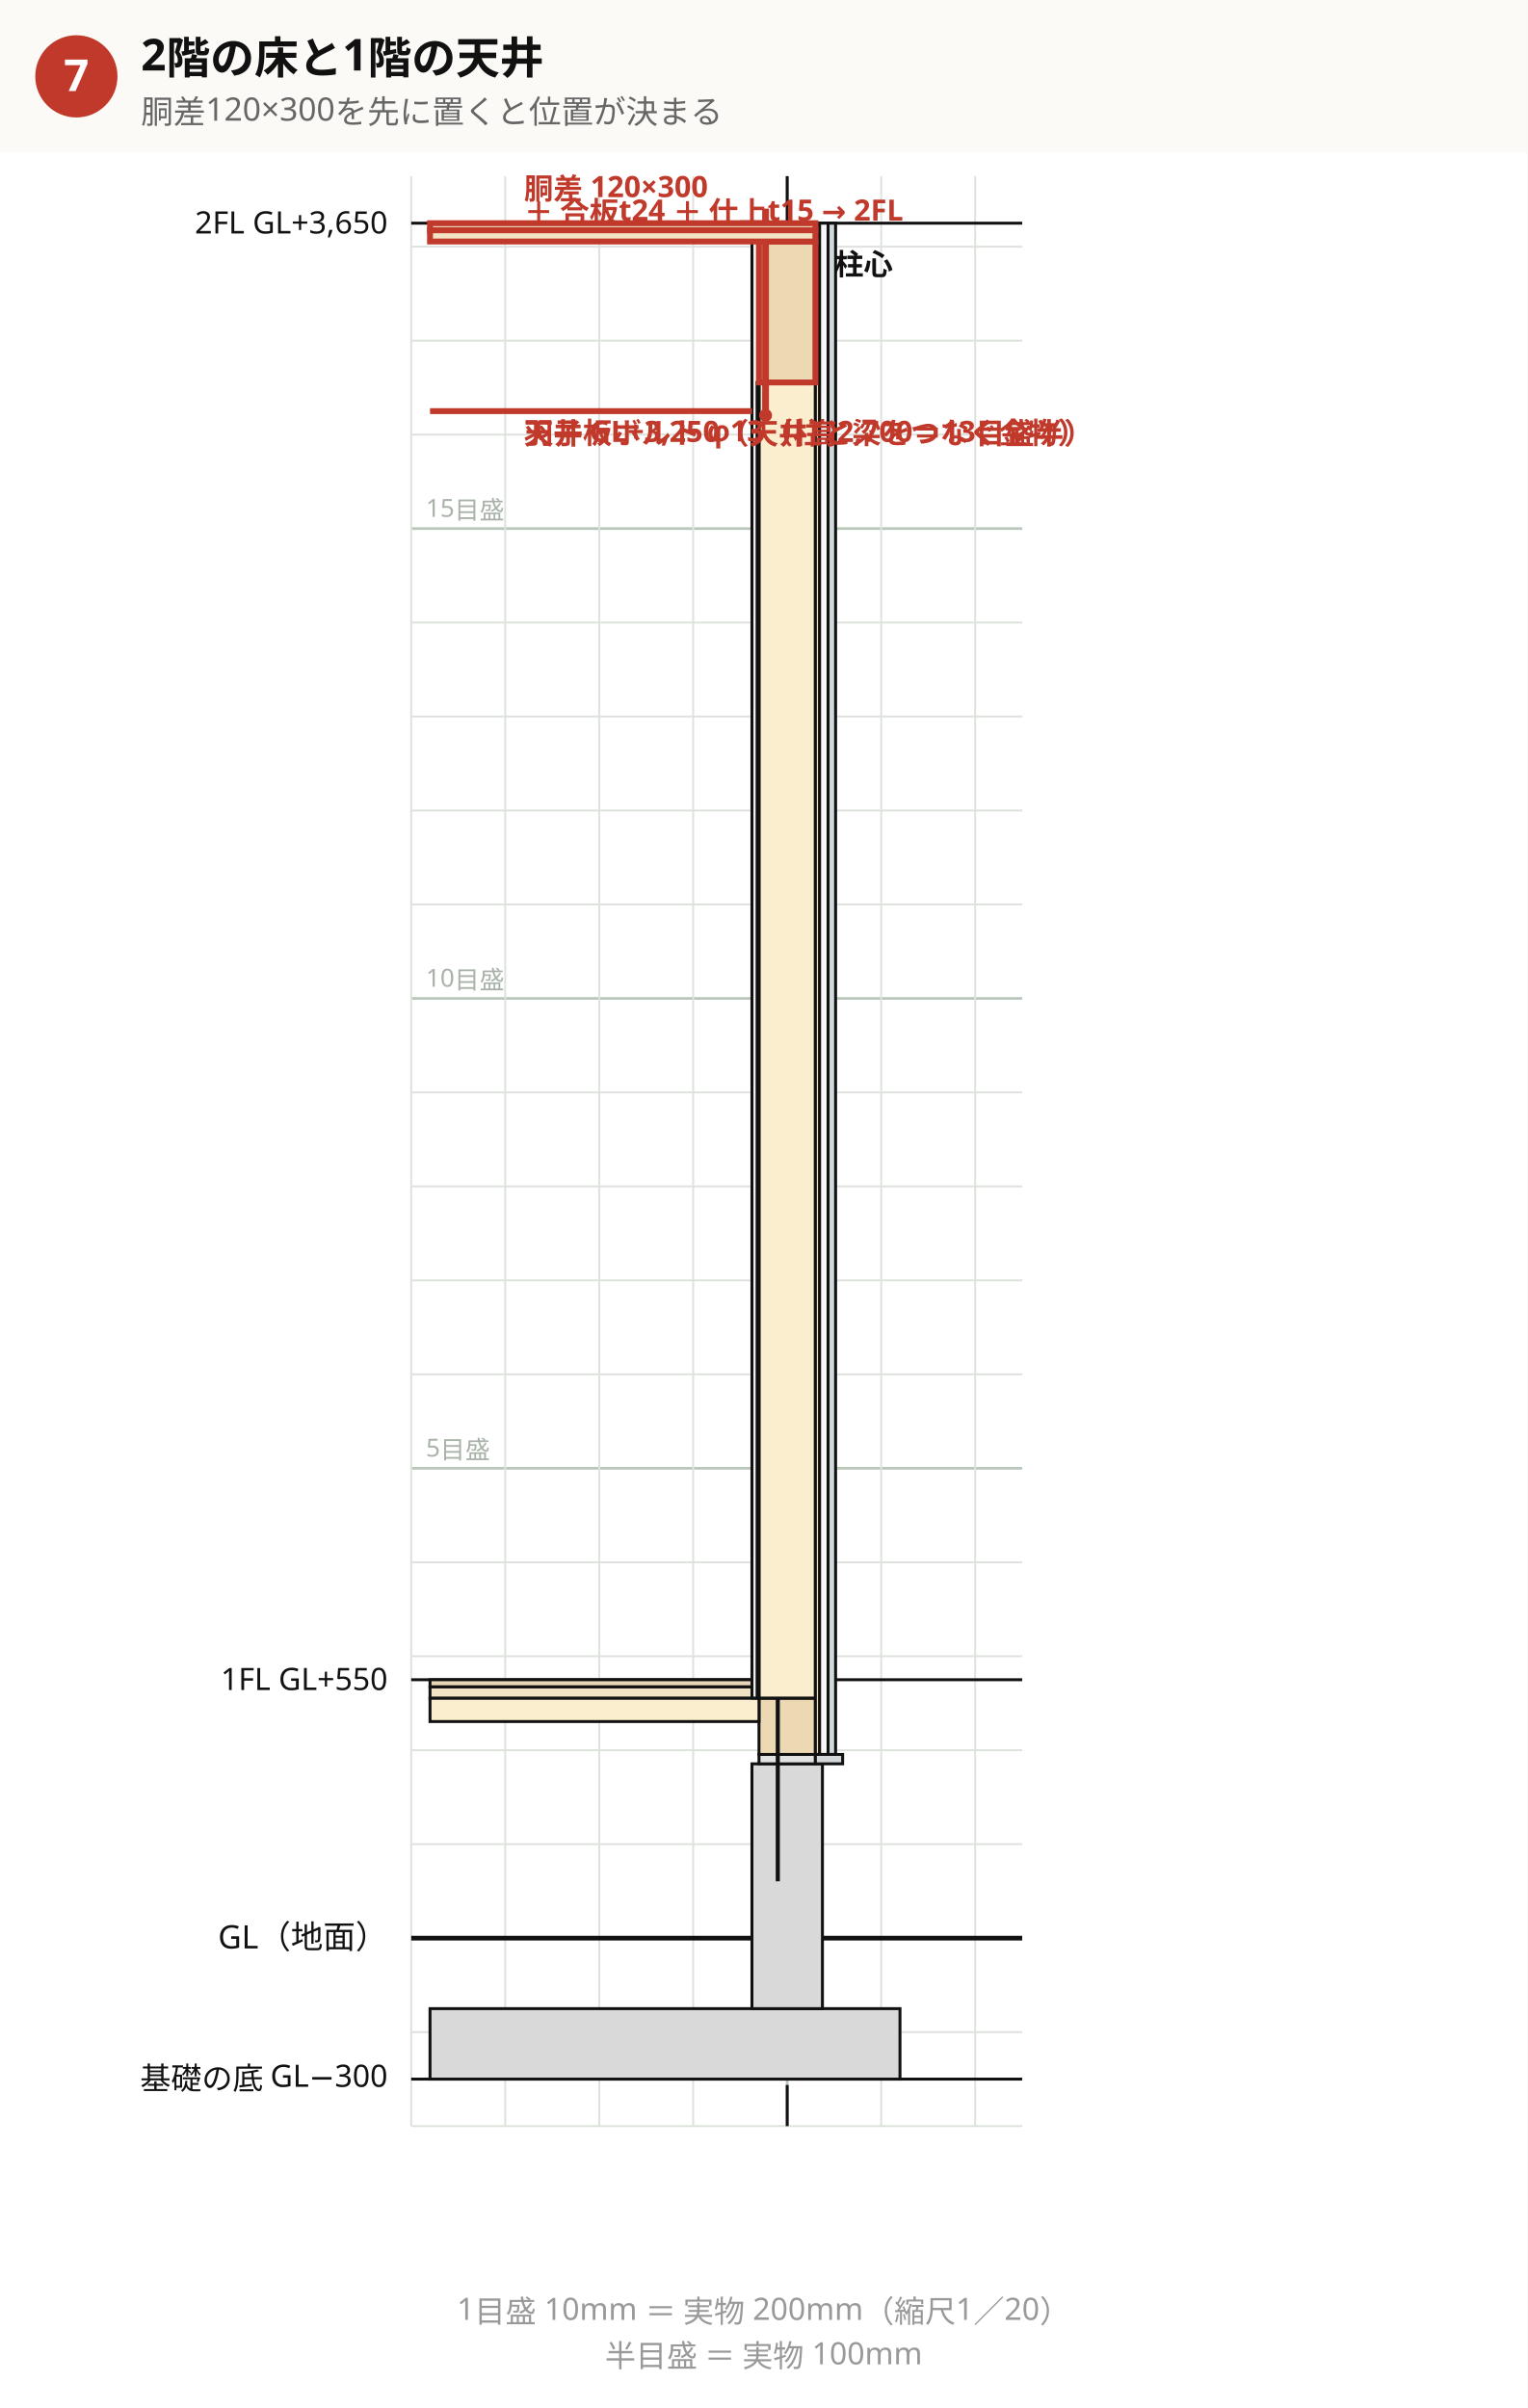
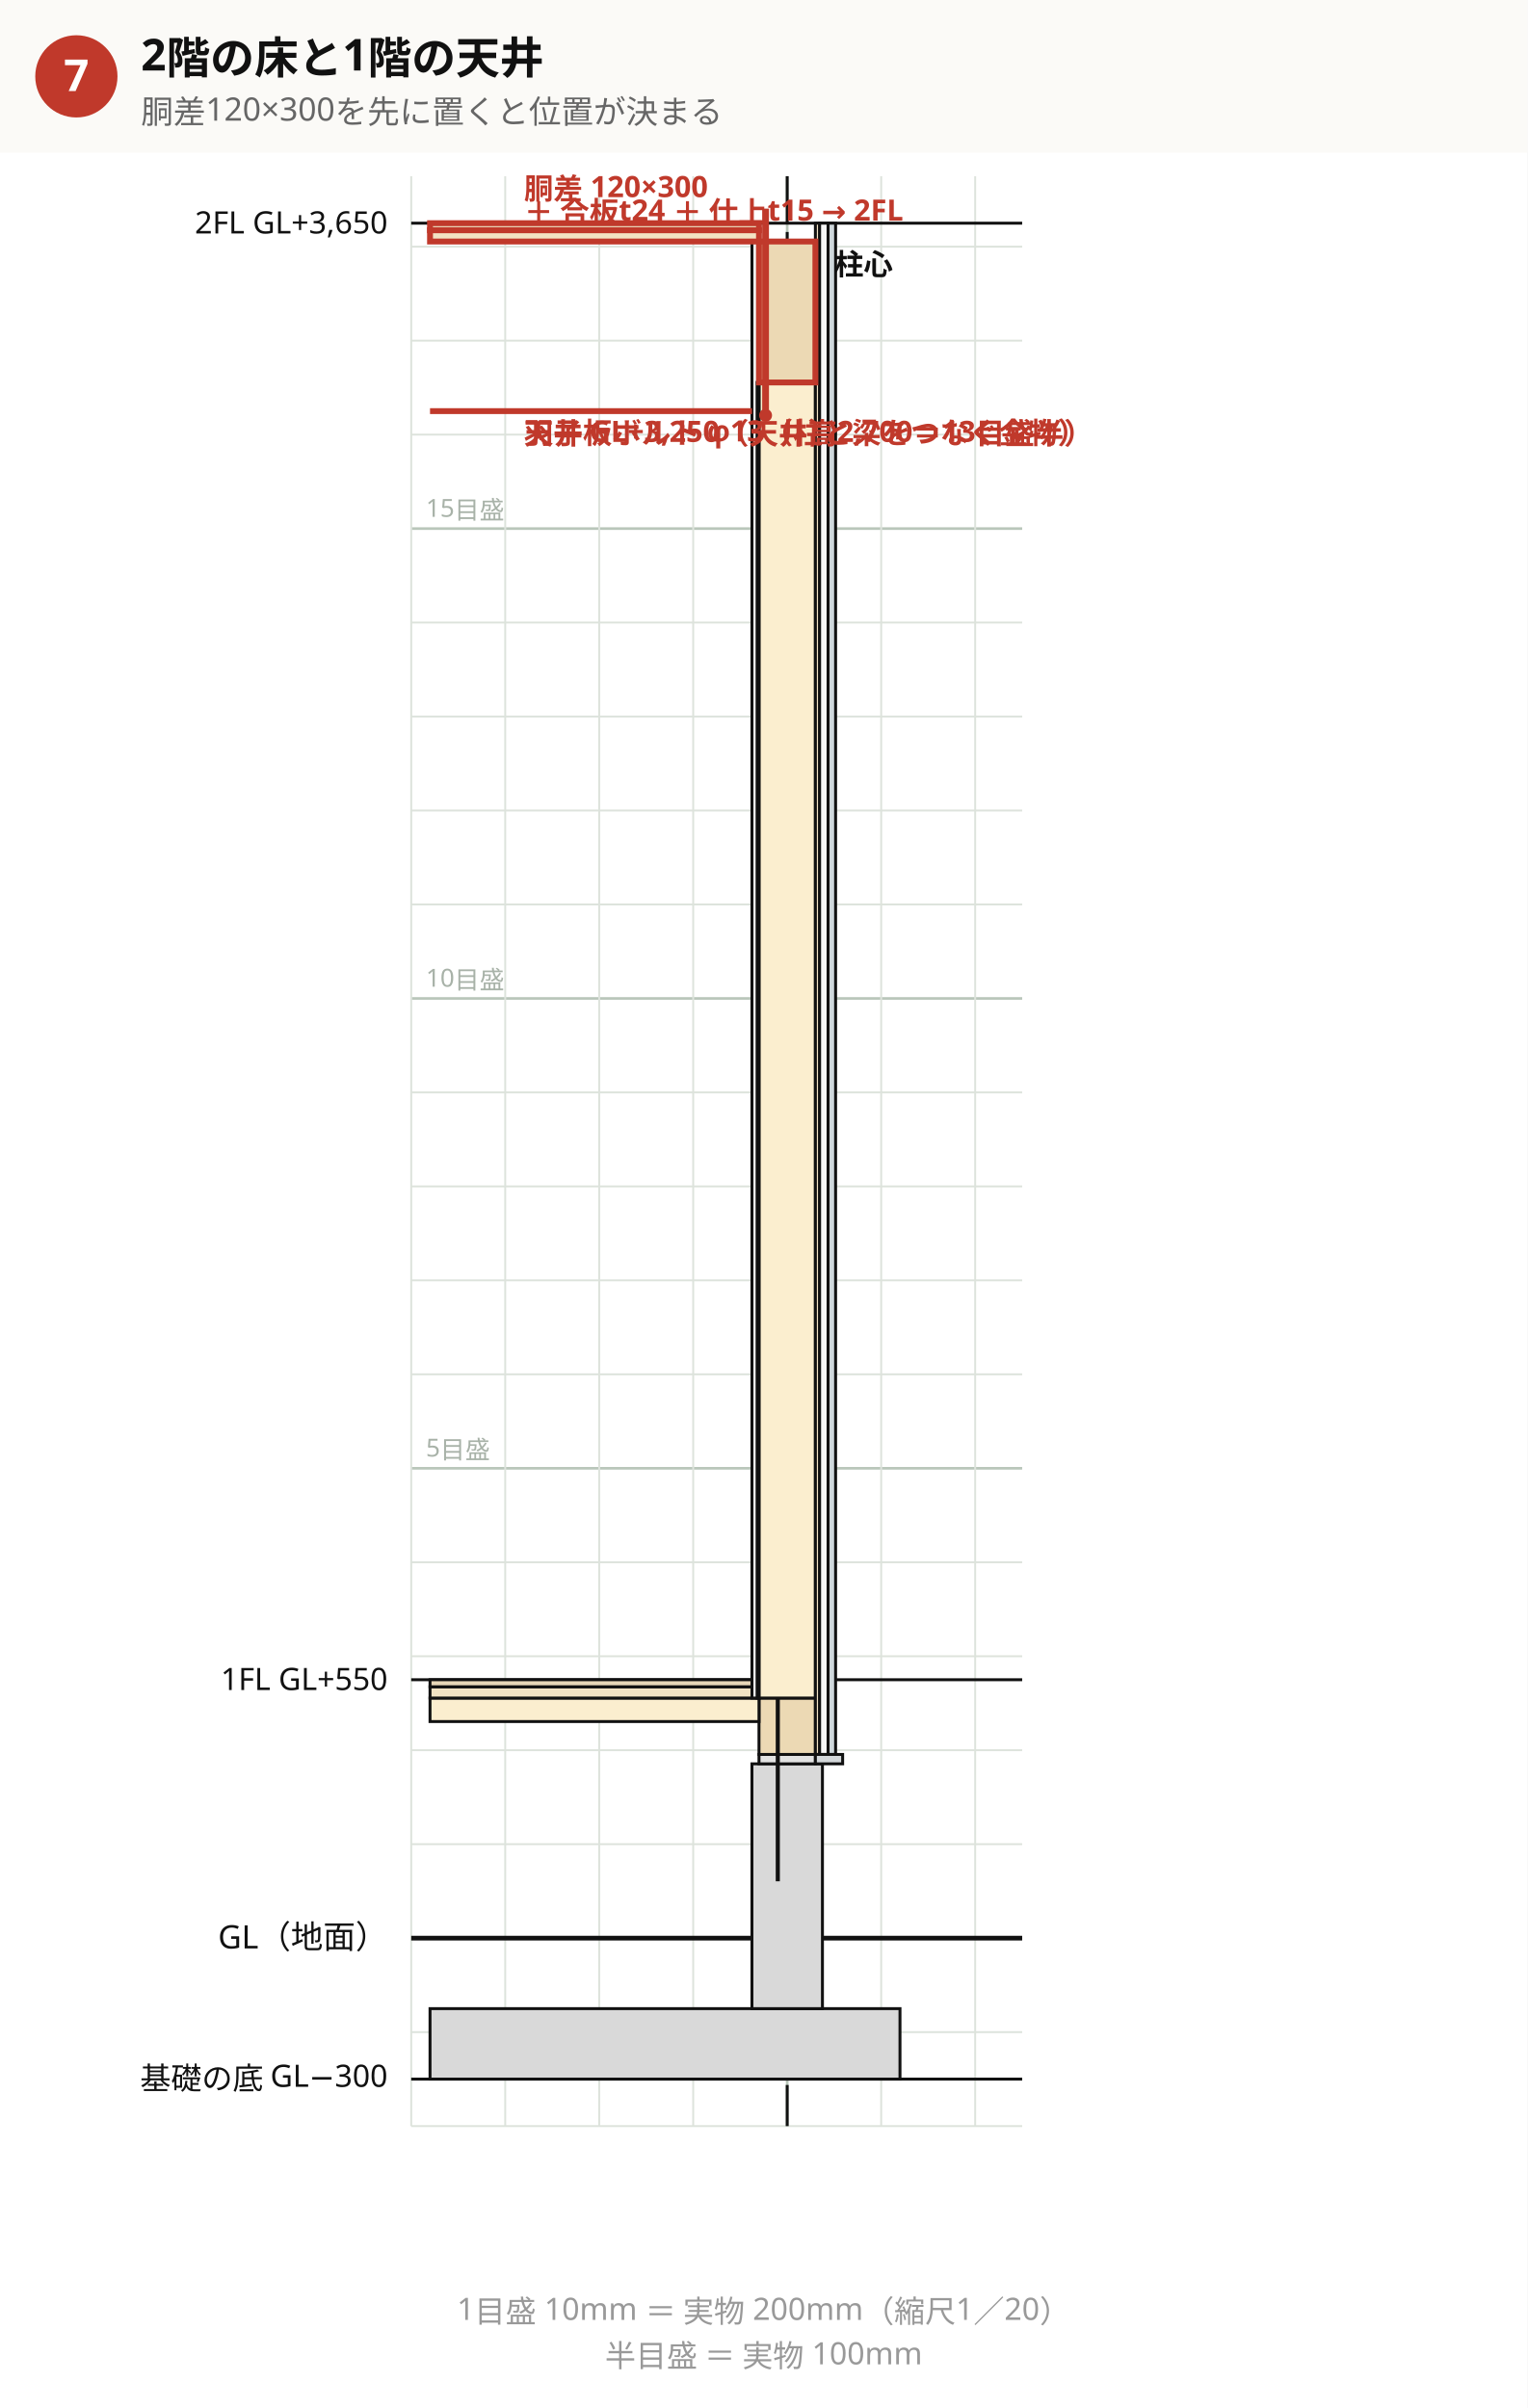
<svg xmlns="http://www.w3.org/2000/svg" viewBox="0 0 520 820" width="520" height="820" font-family="'Hiragino Sans','Hiragino Kaku Gothic ProN','Noto Sans JP','Yu Gothic',Meiryo,'IPAGothic',sans-serif">
  <rect width="520" height="820" fill="#ffffff" />
  <rect x="0" y="0" width="520" height="820" fill="#fff" stroke="none" />
  <line x1="140" y1="724" x2="348" y2="724" stroke="#dde3dc" stroke-width="0.65" />
  <line x1="140" y1="692" x2="348" y2="692" stroke="#dde3dc" stroke-width="0.65" />
  <line x1="140" y1="660" x2="348" y2="660" stroke="#b9c6ba" stroke-width="0.9" />
  <line x1="140" y1="628" x2="348" y2="628" stroke="#dde3dc" stroke-width="0.65" />
  <line x1="140" y1="596" x2="348" y2="596" stroke="#dde3dc" stroke-width="0.65" />
  <line x1="140" y1="564" x2="348" y2="564" stroke="#dde3dc" stroke-width="0.65" />
  <line x1="140" y1="532" x2="348" y2="532" stroke="#dde3dc" stroke-width="0.65" />
  <line x1="140" y1="500" x2="348" y2="500" stroke="#b9c6ba" stroke-width="0.9" />
  <text x="145" y="496" font-size="8.5" text-anchor="start" fill="#a8b2a8" font-weight="400" font-family="'Hiragino Sans','Hiragino Kaku Gothic ProN','Noto Sans JP','Yu Gothic',Meiryo,'IPAGothic',sans-serif">5目盛</text>
  <line x1="140" y1="468" x2="348" y2="468" stroke="#dde3dc" stroke-width="0.65" />
  <line x1="140" y1="436" x2="348" y2="436" stroke="#dde3dc" stroke-width="0.65" />
  <line x1="140" y1="404" x2="348" y2="404" stroke="#dde3dc" stroke-width="0.65" />
  <line x1="140" y1="372" x2="348" y2="372" stroke="#dde3dc" stroke-width="0.65" />
  <line x1="140" y1="340" x2="348" y2="340" stroke="#b9c6ba" stroke-width="0.9" />
  <text x="145" y="336" font-size="8.5" text-anchor="start" fill="#a8b2a8" font-weight="400" font-family="'Hiragino Sans','Hiragino Kaku Gothic ProN','Noto Sans JP','Yu Gothic',Meiryo,'IPAGothic',sans-serif">10目盛</text>
  <line x1="140" y1="308" x2="348" y2="308" stroke="#dde3dc" stroke-width="0.65" />
  <line x1="140" y1="276" x2="348" y2="276" stroke="#dde3dc" stroke-width="0.65" />
  <line x1="140" y1="244" x2="348" y2="244" stroke="#dde3dc" stroke-width="0.65" />
  <line x1="140" y1="212" x2="348" y2="212" stroke="#dde3dc" stroke-width="0.65" />
  <line x1="140" y1="180" x2="348" y2="180" stroke="#b9c6ba" stroke-width="0.9" />
  <text x="145" y="176" font-size="8.5" text-anchor="start" fill="#a8b2a8" font-weight="400" font-family="'Hiragino Sans','Hiragino Kaku Gothic ProN','Noto Sans JP','Yu Gothic',Meiryo,'IPAGothic',sans-serif">15目盛</text>
  <line x1="140" y1="148" x2="348" y2="148" stroke="#dde3dc" stroke-width="0.65" />
  <line x1="140" y1="116" x2="348" y2="116" stroke="#dde3dc" stroke-width="0.65" />
  <line x1="140" y1="84" x2="348" y2="84" stroke="#dde3dc" stroke-width="0.65" />
  <line x1="140" y1="60" x2="140" y2="724" stroke="#dde3dc" stroke-width="0.65" />
  <line x1="172" y1="60" x2="172" y2="724" stroke="#dde3dc" stroke-width="0.65" />
  <line x1="204" y1="60" x2="204" y2="724" stroke="#dde3dc" stroke-width="0.65" />
  <line x1="236" y1="60" x2="236" y2="724" stroke="#dde3dc" stroke-width="0.65" />
  <line x1="268" y1="60" x2="268" y2="724" stroke="#b9c6ba" stroke-width="0.9" />
  <line x1="300" y1="60" x2="300" y2="724" stroke="#dde3dc" stroke-width="0.65" />
  <line x1="332" y1="60" x2="332" y2="724" stroke="#dde3dc" stroke-width="0.65" />
  <line x1="140" y1="660" x2="348" y2="660" stroke="#111" stroke-width="1.6" />
  <text x="132" y="663.5" font-size="11" text-anchor="end" fill="#111" font-weight="400" font-family="'Hiragino Sans','Hiragino Kaku Gothic ProN','Noto Sans JP','Yu Gothic',Meiryo,'IPAGothic',sans-serif">GL（地面）</text>
  <line x1="268" y1="60" x2="268" y2="724" stroke="#111" stroke-width="1.0" stroke-dasharray="16 3 3 3" />
  <text x="294" y="93.6" font-size="10" text-anchor="middle" fill="#111" font-weight="700" font-family="'Hiragino Sans','Hiragino Kaku Gothic ProN','Noto Sans JP','Yu Gothic',Meiryo,'IPAGothic',sans-serif">柱心</text>
  <line x1="140" y1="708" x2="348" y2="708" stroke="#111" stroke-width="1.0" />
  <text x="132" y="711.5" font-size="10.5" text-anchor="end" fill="#111" font-weight="400" font-family="'Hiragino Sans','Hiragino Kaku Gothic ProN','Noto Sans JP','Yu Gothic',Meiryo,'IPAGothic',sans-serif">基礎の底  GL−300</text>
  <line x1="140" y1="572" x2="348" y2="572" stroke="#111" stroke-width="1.0" />
  <text x="132" y="575.5" font-size="10.5" text-anchor="end" fill="#111" font-weight="400" font-family="'Hiragino Sans','Hiragino Kaku Gothic ProN','Noto Sans JP','Yu Gothic',Meiryo,'IPAGothic',sans-serif">1FL  GL+550</text>
  <line x1="140" y1="76" x2="348" y2="76" stroke="#111" stroke-width="1.0" />
  <text x="132" y="79.5" font-size="10.5" text-anchor="end" fill="#111" font-weight="400" font-family="'Hiragino Sans','Hiragino Kaku Gothic ProN','Noto Sans JP','Yu Gothic',Meiryo,'IPAGothic',sans-serif">2FL  GL+3,650</text>
  <rect x="146.4" y="684" width="160" height="24" fill="#d9d9d9" stroke="#111" stroke-width="1.0" />
  <rect x="256" y="600.64" width="24" height="83.36" fill="#d9d9d9" stroke="#111" stroke-width="1.0" />
  <rect x="258.4" y="597.44" width="19.2" height="3.2" fill="#e2e2e2" stroke="#111" stroke-width="1.0" />
  <rect x="258.4" y="578.24" width="19.2" height="19.2" fill="#ecd9b4" stroke="#111" stroke-width="1.0" />
  <line x1="264.8" y1="573.44" x2="264.8" y2="640.64" stroke="#111" stroke-width="1.4" />
  <rect x="146.4" y="578.24" width="112" height="8" fill="#fbeecf" stroke="#111" stroke-width="1.0" />
-   <rect x="146.4" y="574.4" width="131.2" height="3.84" fill="#f2e3c4" stroke="#111" stroke-width="1.0" />
-   <rect x="146.4" y="572" width="131.2" height="2.4" fill="#e8d7b8" stroke="#111" stroke-width="1.0" />
+   <rect x="146.4" y="574.4" width="112" height="3.84" fill="#f2e3c4" stroke="#111" stroke-width="1.0" />
+   <rect x="146.4" y="572" width="112" height="2.4" fill="#e8d7b8" stroke="#111" stroke-width="1.0" />
  <rect x="256" y="76" width="2.4" height="502.24" fill="#efefef" stroke="#111" stroke-width="1.0" />
  <rect x="258.4" y="130.24" width="19.2" height="448" fill="#fbeecf" stroke="#111" stroke-width="1.0" />
  <rect x="257.76" y="130.24" width="0.64" height="448" fill="#cfe0ef" stroke="#111" stroke-width="1.0" />
  <rect x="277.6" y="76" width="1.44" height="521.44" fill="#f2e3c4" stroke="#111" stroke-width="1.0" />
  <rect x="279.04" y="76" width="2.88" height="521.44" fill="#f7f7f7" stroke="#111" stroke-width="1.0" />
  <rect x="281.92" y="76" width="2.56" height="521.44" fill="#cfd8dc" stroke="#111" stroke-width="1.0" />
  <rect x="277.6" y="597.44" width="9.28" height="3.2" fill="#d3d7da" stroke="#111" stroke-width="1.0" />
  <rect x="258.4" y="82.24" width="19.2" height="48" fill="#ecd9b4" stroke="#c0392b" stroke-width="2.0" />
  <line x1="260.64" y1="71.04" x2="260.64" y2="141.44" stroke="#c0392b" stroke-width="2.3" />
  <circle cx="260.64" cy="141.44" r="2.2" fill="#c0392b" stroke="none" />
-   <rect x="146.4" y="78.4" width="131.2" height="3.84" fill="#f2e3c4" stroke="#c0392b" stroke-width="2.0" />
-   <rect x="146.4" y="76" width="131.2" height="2.4" fill="#e8d7b8" stroke="#c0392b" stroke-width="2.0" />
+   <rect x="146.4" y="78.4" width="112" height="3.84" fill="#f2e3c4" stroke="#c0392b" stroke-width="2.0" />
+   <rect x="146.4" y="76" width="112" height="2.4" fill="#e8d7b8" stroke="#c0392b" stroke-width="2.0" />
  <line x1="146.4" y1="140" x2="256" y2="140" stroke="#c0392b" stroke-width="2.0" />
  <text x="178.4" y="67.84" font-size="10" text-anchor="start" fill="#c0392b" font-weight="700" font-family="'Hiragino Sans','Hiragino Kaku Gothic ProN','Noto Sans JP','Yu Gothic',Meiryo,'IPAGothic',sans-serif">胴差 120×300</text>
  <text x="178.4" y="75.84" font-size="10" text-anchor="start" fill="#c0392b" font-weight="700" font-family="'Hiragino Sans','Hiragino Kaku Gothic ProN','Noto Sans JP','Yu Gothic',Meiryo,'IPAGothic',sans-serif">＋ 合板t24 ＋ 仕上t15 → 2FL</text>
  <text x="178.4" y="151.04" font-size="10" text-anchor="start" fill="#c0392b" font-weight="700" font-family="'Hiragino Sans','Hiragino Kaku Gothic ProN','Noto Sans JP','Yu Gothic',Meiryo,'IPAGothic',sans-serif">羽子板ボルト φ13（柱と梁をつなぐ金物）</text>
  <text x="178.4" y="151.2" font-size="10" text-anchor="start" fill="#c0392b" font-weight="700" font-family="'Hiragino Sans','Hiragino Kaku Gothic ProN','Noto Sans JP','Yu Gothic',Meiryo,'IPAGothic',sans-serif">天井 GL+3,250（天井高2,700＝13目盛半）</text>
  <rect x="0" y="0" width="520" height="52" fill="#fbfaf7" stroke="none" />
  <circle cx="26" cy="26" r="14" fill="#c0392b" />
  <text x="26" y="31" font-size="15" text-anchor="middle" fill="#fff" font-weight="700" font-family="'Hiragino Sans','Hiragino Kaku Gothic ProN','Noto Sans JP','Yu Gothic',Meiryo,'IPAGothic',sans-serif">7</text>
  <text x="48" y="24" font-size="15" text-anchor="start" fill="#111" font-weight="700" font-family="'Hiragino Sans','Hiragino Kaku Gothic ProN','Noto Sans JP','Yu Gothic',Meiryo,'IPAGothic',sans-serif">2階の床と1階の天井</text>
  <text x="48" y="42" font-size="11" text-anchor="start" fill="#666" font-weight="400" font-family="'Hiragino Sans','Hiragino Kaku Gothic ProN','Noto Sans JP','Yu Gothic',Meiryo,'IPAGothic',sans-serif">胴差120×300を先に置くと位置が決まる</text>
  <text x="260" y="790" font-size="10.5" text-anchor="middle" fill="#999" font-weight="400" font-family="'Hiragino Sans','Hiragino Kaku Gothic ProN','Noto Sans JP','Yu Gothic',Meiryo,'IPAGothic',sans-serif">1目盛 10mm ＝ 実物 200mm（縮尺1／20）</text>
  <text x="260" y="806" font-size="10.5" text-anchor="middle" fill="#999" font-weight="400" font-family="'Hiragino Sans','Hiragino Kaku Gothic ProN','Noto Sans JP','Yu Gothic',Meiryo,'IPAGothic',sans-serif">半目盛 ＝ 実物 100mm</text>
</svg>
